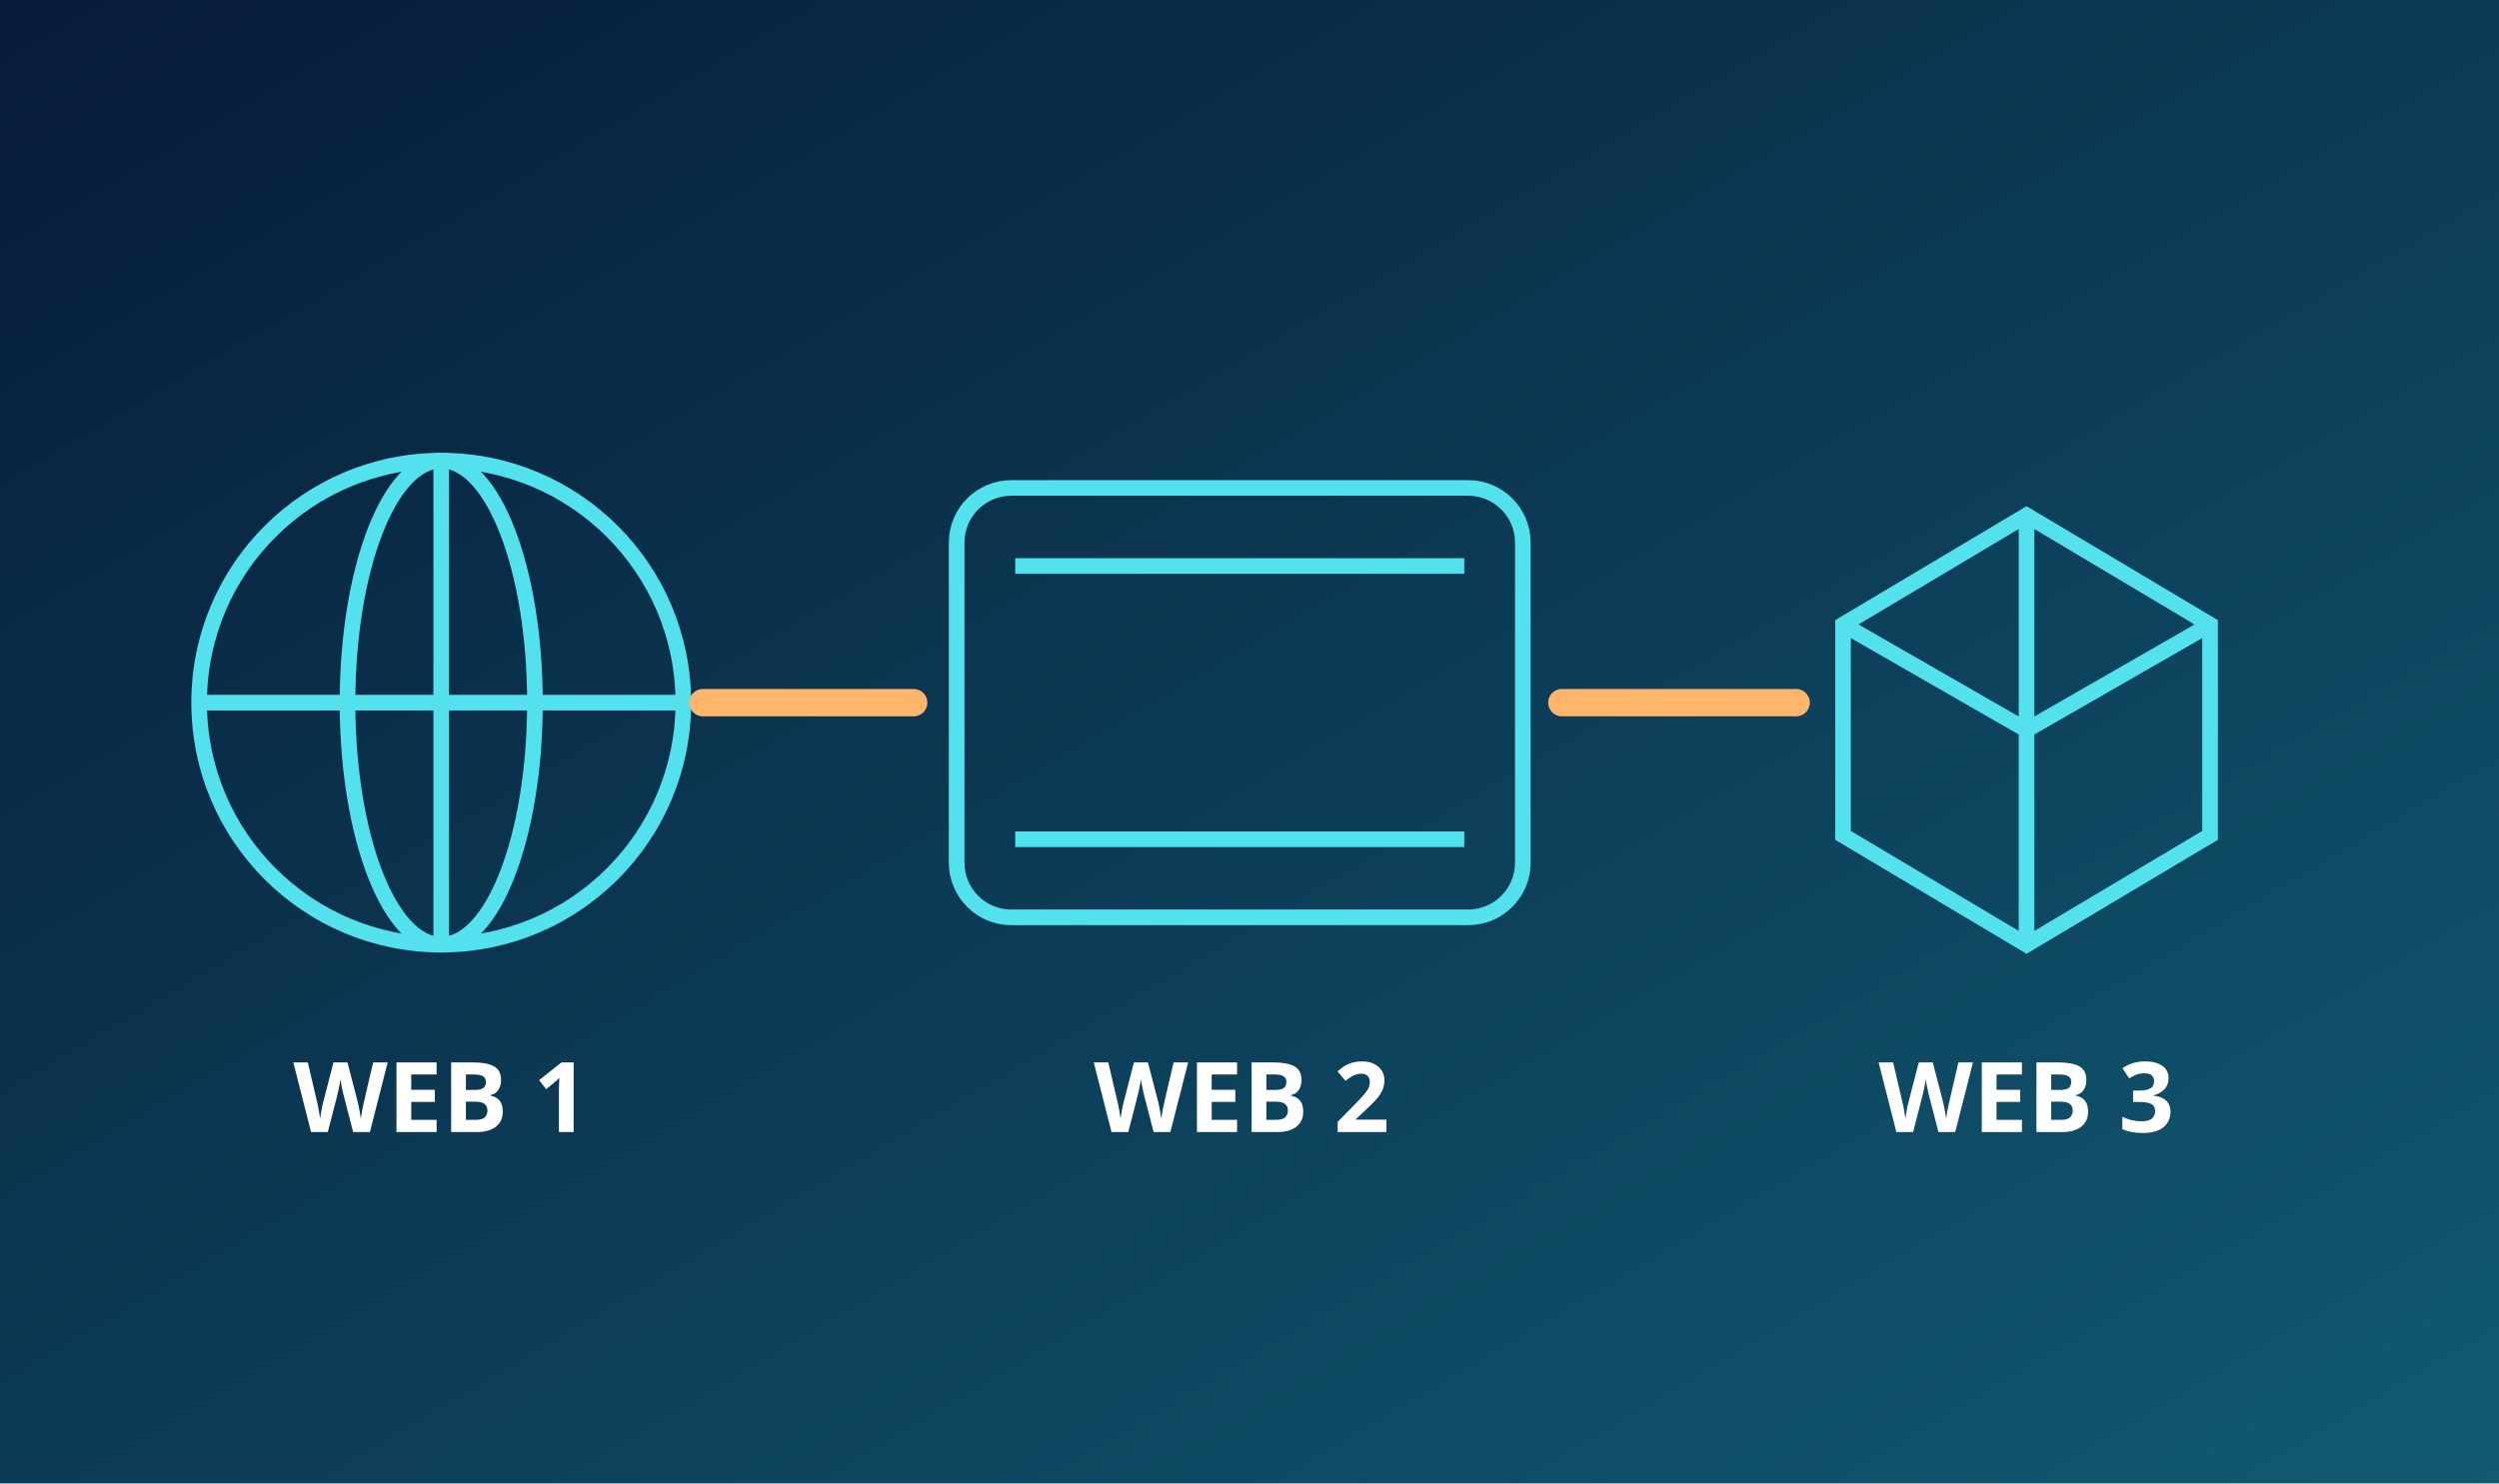
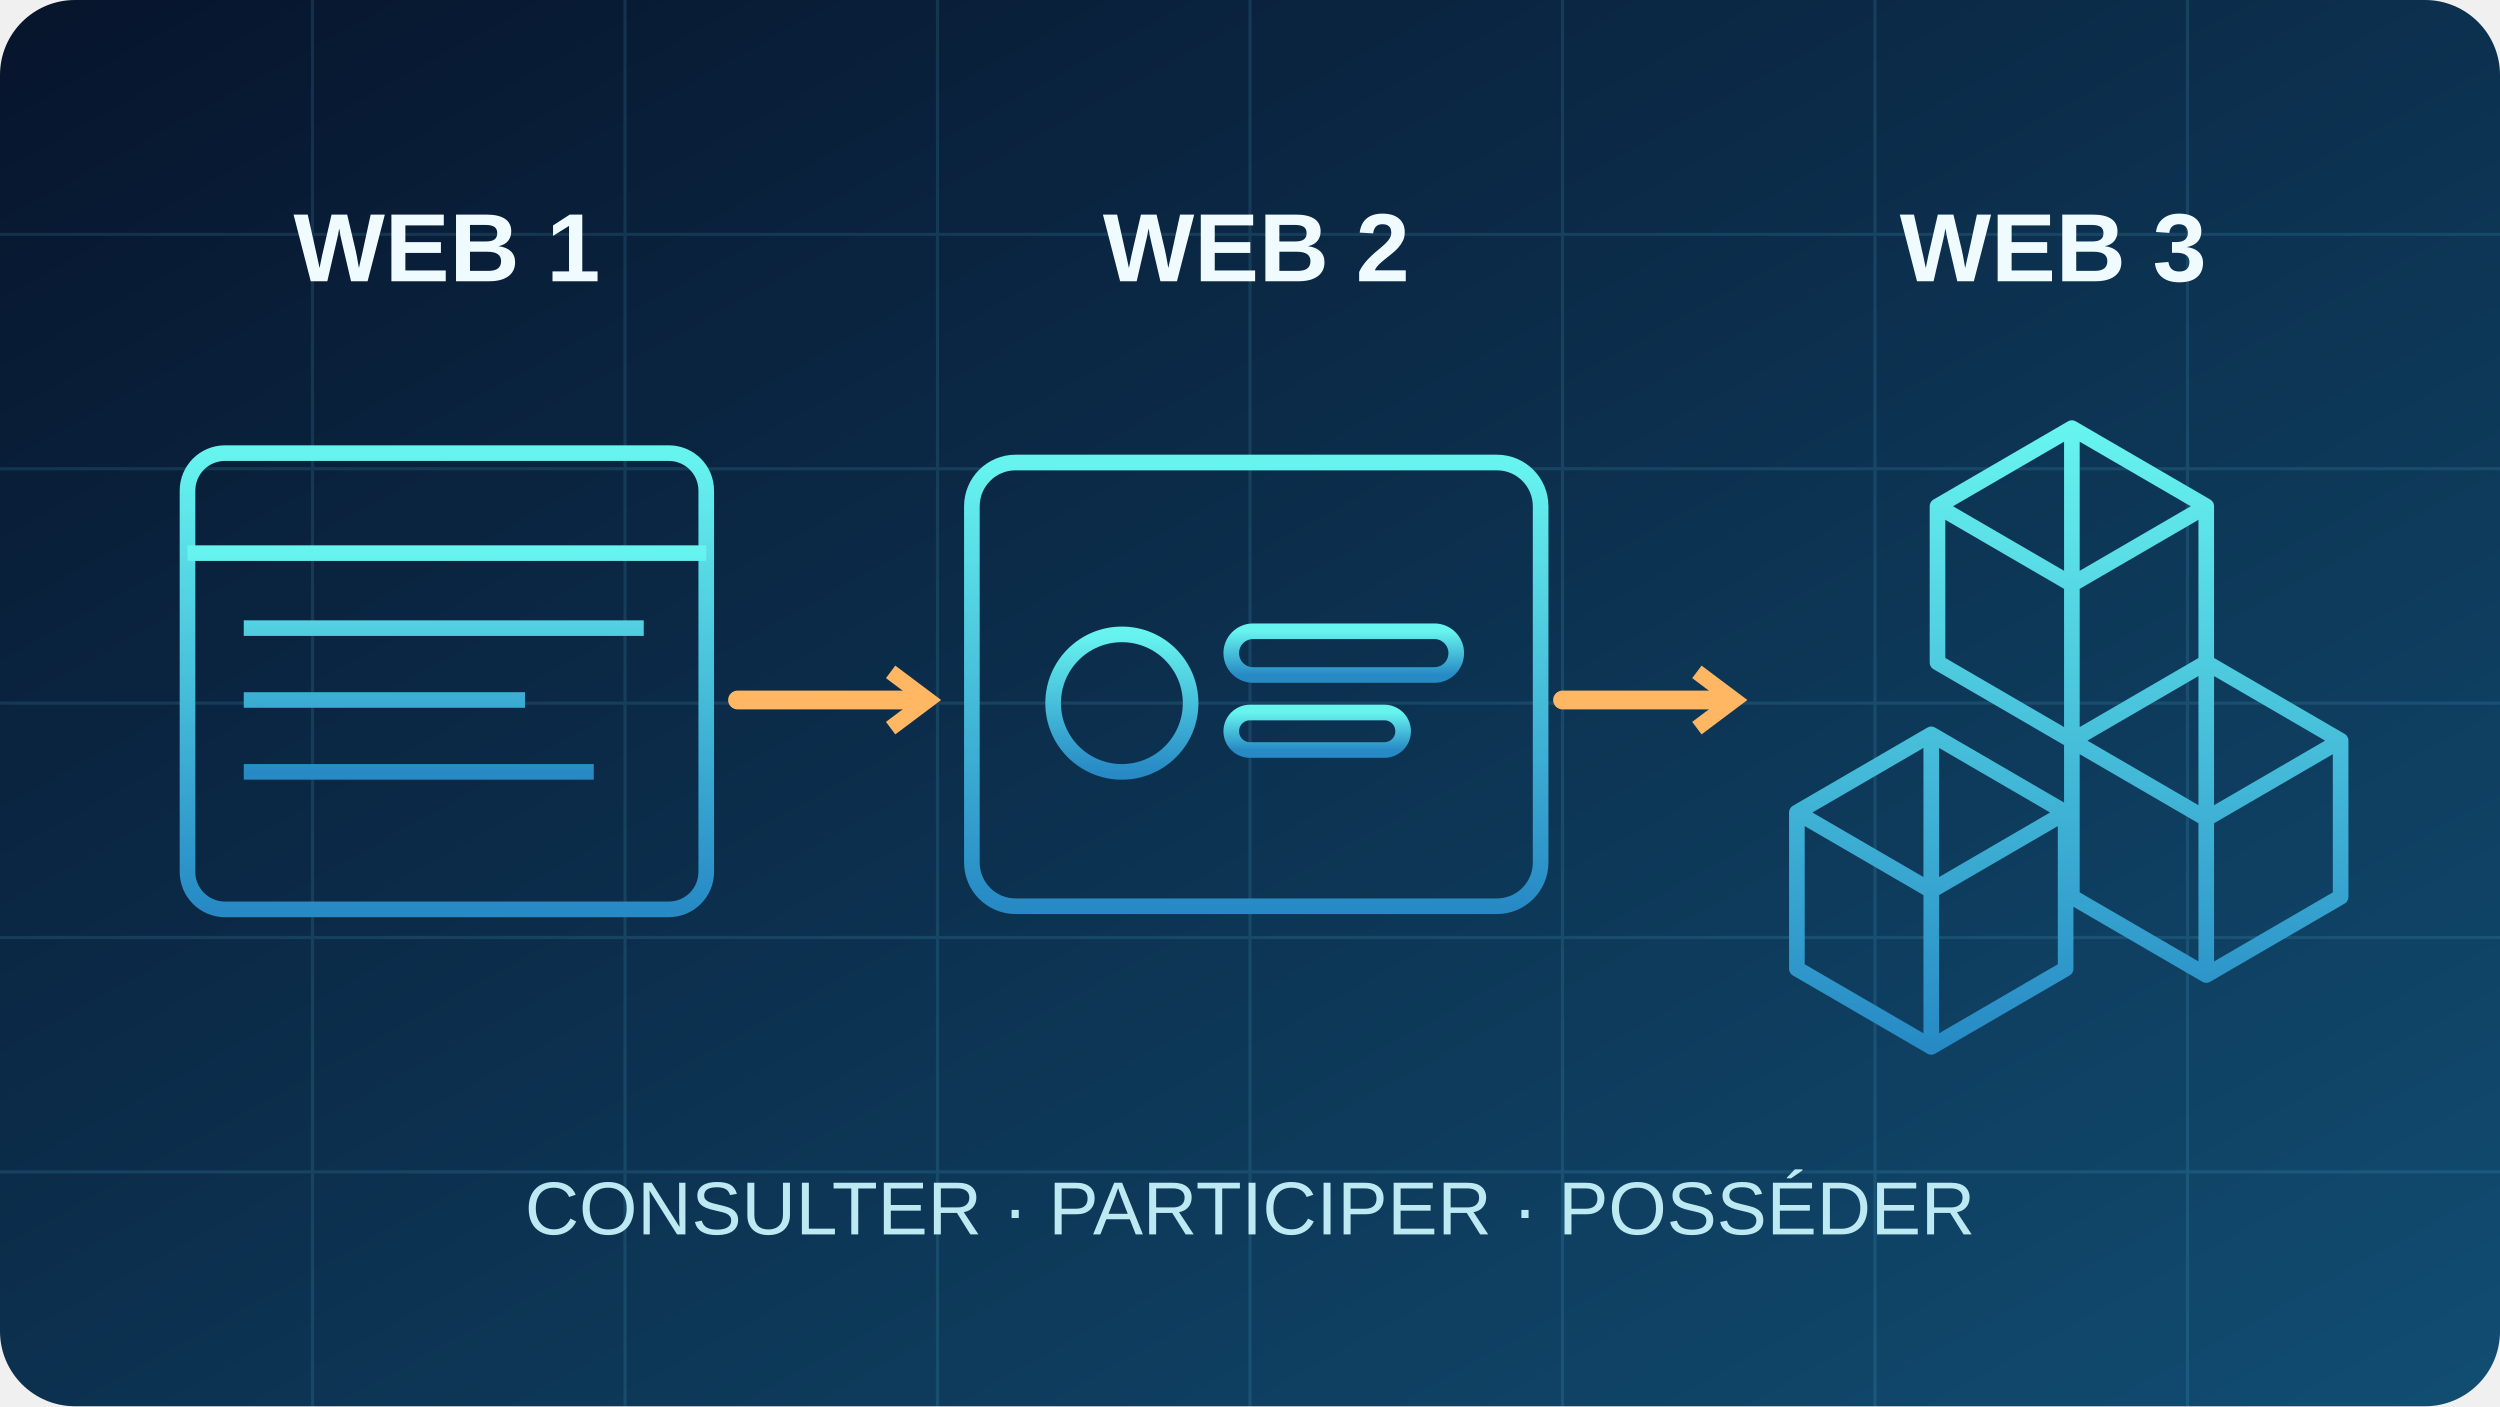
- <svg xmlns="http://www.w3.org/2000/svg" viewBox="0 0 640 380">
+ <svg xmlns="http://www.w3.org/2000/svg" viewBox="0 0 800 450">
  <defs>
-     <linearGradient id="g" x2="1" y2="1">
-       <stop stop-color="#071b38" />
-       <stop offset="1" stop-color="#115a72" />
+     <linearGradient id="bg" x2="1" y2="1">
+       <stop stop-color="#07142c" />
+       <stop offset="1" stop-color="#114d72" />
+     </linearGradient>
+     <linearGradient id="glow" x2="0" y2="1">
+       <stop stop-color="#67f4ef" />
+       <stop offset="1" stop-color="#278ac5" />
    </linearGradient>
  </defs>
-   <rect width="640" height="380" fill="url(#g)" />
-   <g fill="none" stroke="#54e1ee" stroke-width="4">
-     <circle cx="113" cy="180" r="62" />
-     <ellipse cx="113" cy="180" rx="24" ry="62" />
-     <path d="M51 180h124M113 118v124" />
-     <rect x="245" y="125" width="145" height="110" rx="14" />
-     <path d="M260 145h115M260 215h115" />
-     <path d="M472 160l47-28 47 28v54l-47 28-47-28zM519 132v110M472 160l47 27 47-27" />
+   <rect width="800" height="450" rx="24" fill="url(#bg)" />
+   <g opacity=".12" stroke="#70dfff">
+     <path d="M0 75h800M0 150h800M0 225h800M0 300h800M0 375h800M100 0v450M200 0v450M300 0v450M400 0v450M500 0v450M600 0v450M700 0v450" />
  </g>
-   <path d="M180 180h54m166 0h60" stroke="#ffb56c" stroke-width="7" stroke-linecap="round" />
-   <g fill="#fff" font-family="system-ui" font-size="25" font-weight="700" text-anchor="middle">
-     <text x="113" y="290">WEB 1</text>
-     <text x="318" y="290">WEB 2</text>
-     <text x="519" y="290">WEB 3</text>
+   <g font-family="Arial,sans-serif" text-anchor="middle" font-weight="700" fill="#f0fbff" font-size="31">
+     <text x="143" y="90">WEB 1</text>
+     <text x="402" y="90">WEB 2</text>
+     <text x="657" y="90">WEB 3</text>
  </g>
+   <g fill="none" stroke="url(#glow)" stroke-width="5" stroke-linejoin="round">
+     <rect x="60" y="145" width="166" height="146" rx="12" />
+     <path d="M60 177h166M78 201h128M78 224h90M78 247h112" />
+     <rect x="311" y="148" width="182" height="142" rx="14" />
+     <path d="M311 178h182" />
+     <circle cx="359" cy="225" r="22" />
+     <rect x="394" y="202" width="72" height="14" rx="7" />
+     <rect x="394" y="228" width="55" height="12" rx="6" />
+     <path d="M620 162l43-25 43 25v50l-43 25-43-25zM663 137v100M620 162l43 25 43-25M575 260l43-25 43 25v50l-43 25-43-25zM618 235v100M575 260l43 25 43-25M663 237l43-25 43 25v50l-43 25-43-25zM706 212v100M663 237l43 25 43-25" />
+   </g>
+   <path d="M236 224h58m206 0h53" stroke="#ffb763" stroke-width="6" stroke-linecap="round" />
+   <path d="M285 215l12 9-12 9m258-18l12 9-12 9" fill="none" stroke="#ffb763" stroke-width="5" />
+   <text x="400" y="395" font-family="Arial,sans-serif" font-size="24" text-anchor="middle" fill="#bde9f2">CONSULTER · PARTICIPER · POSSÉDER</text>
</svg>
